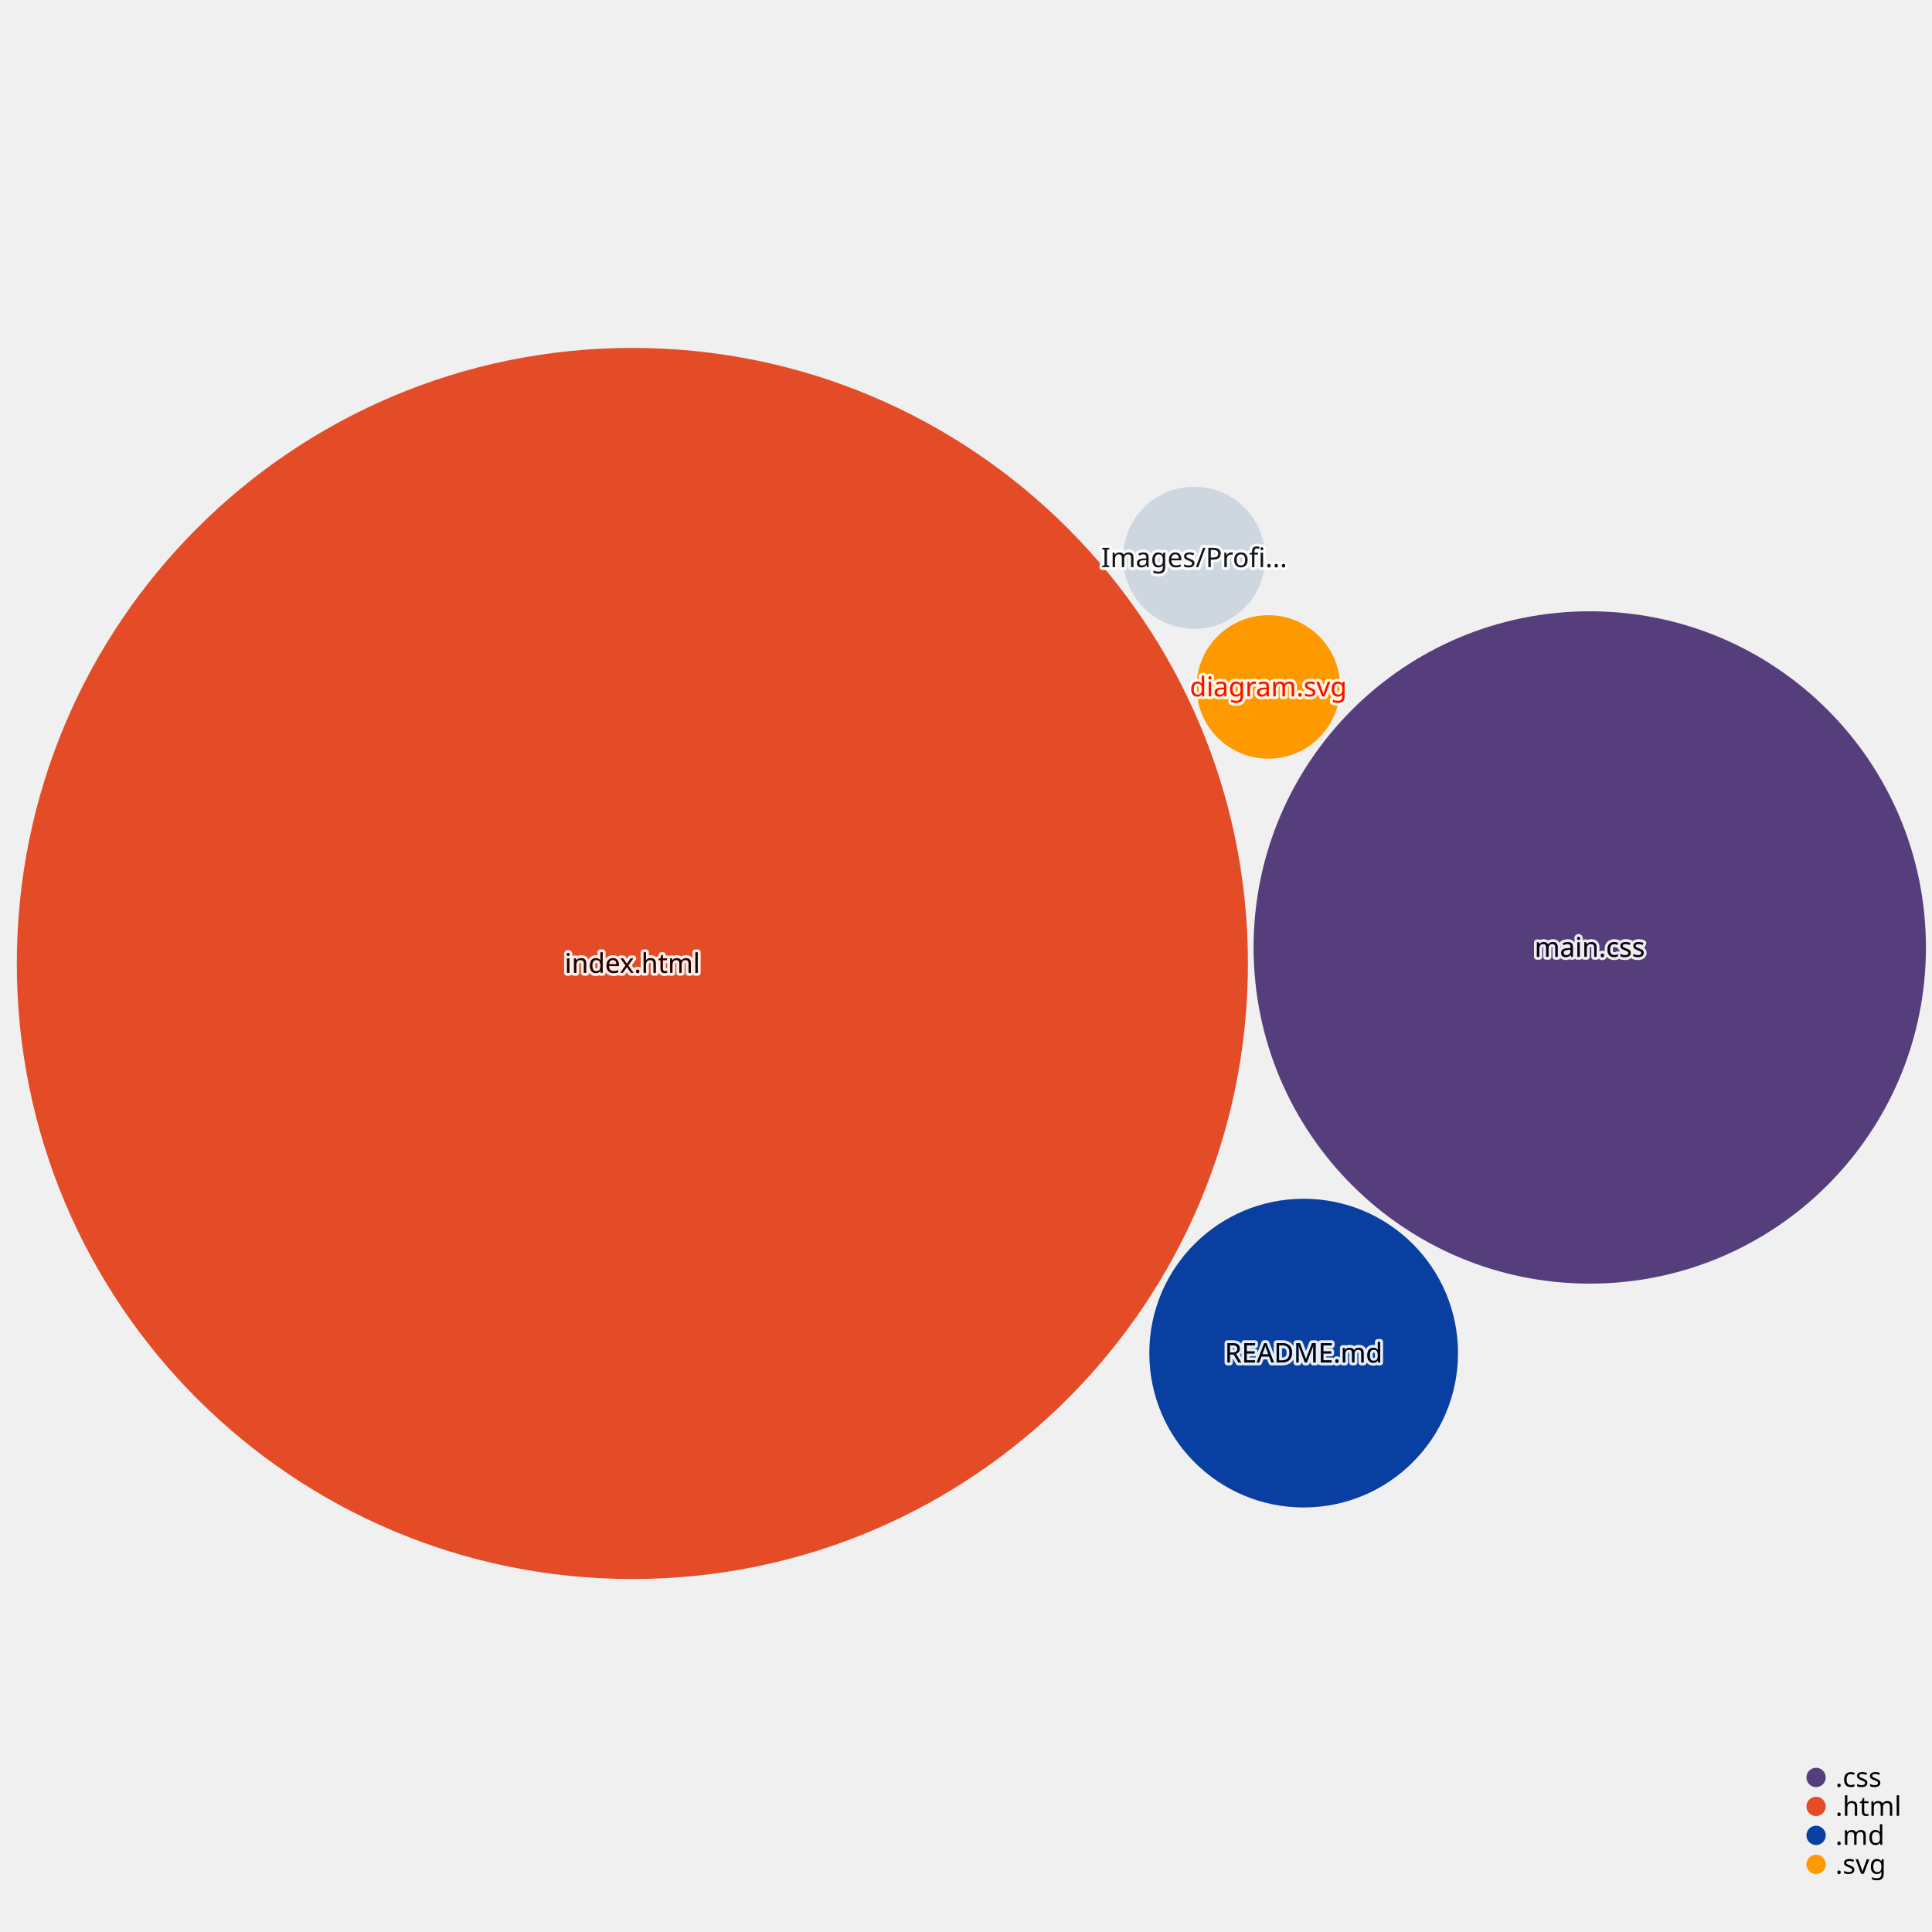
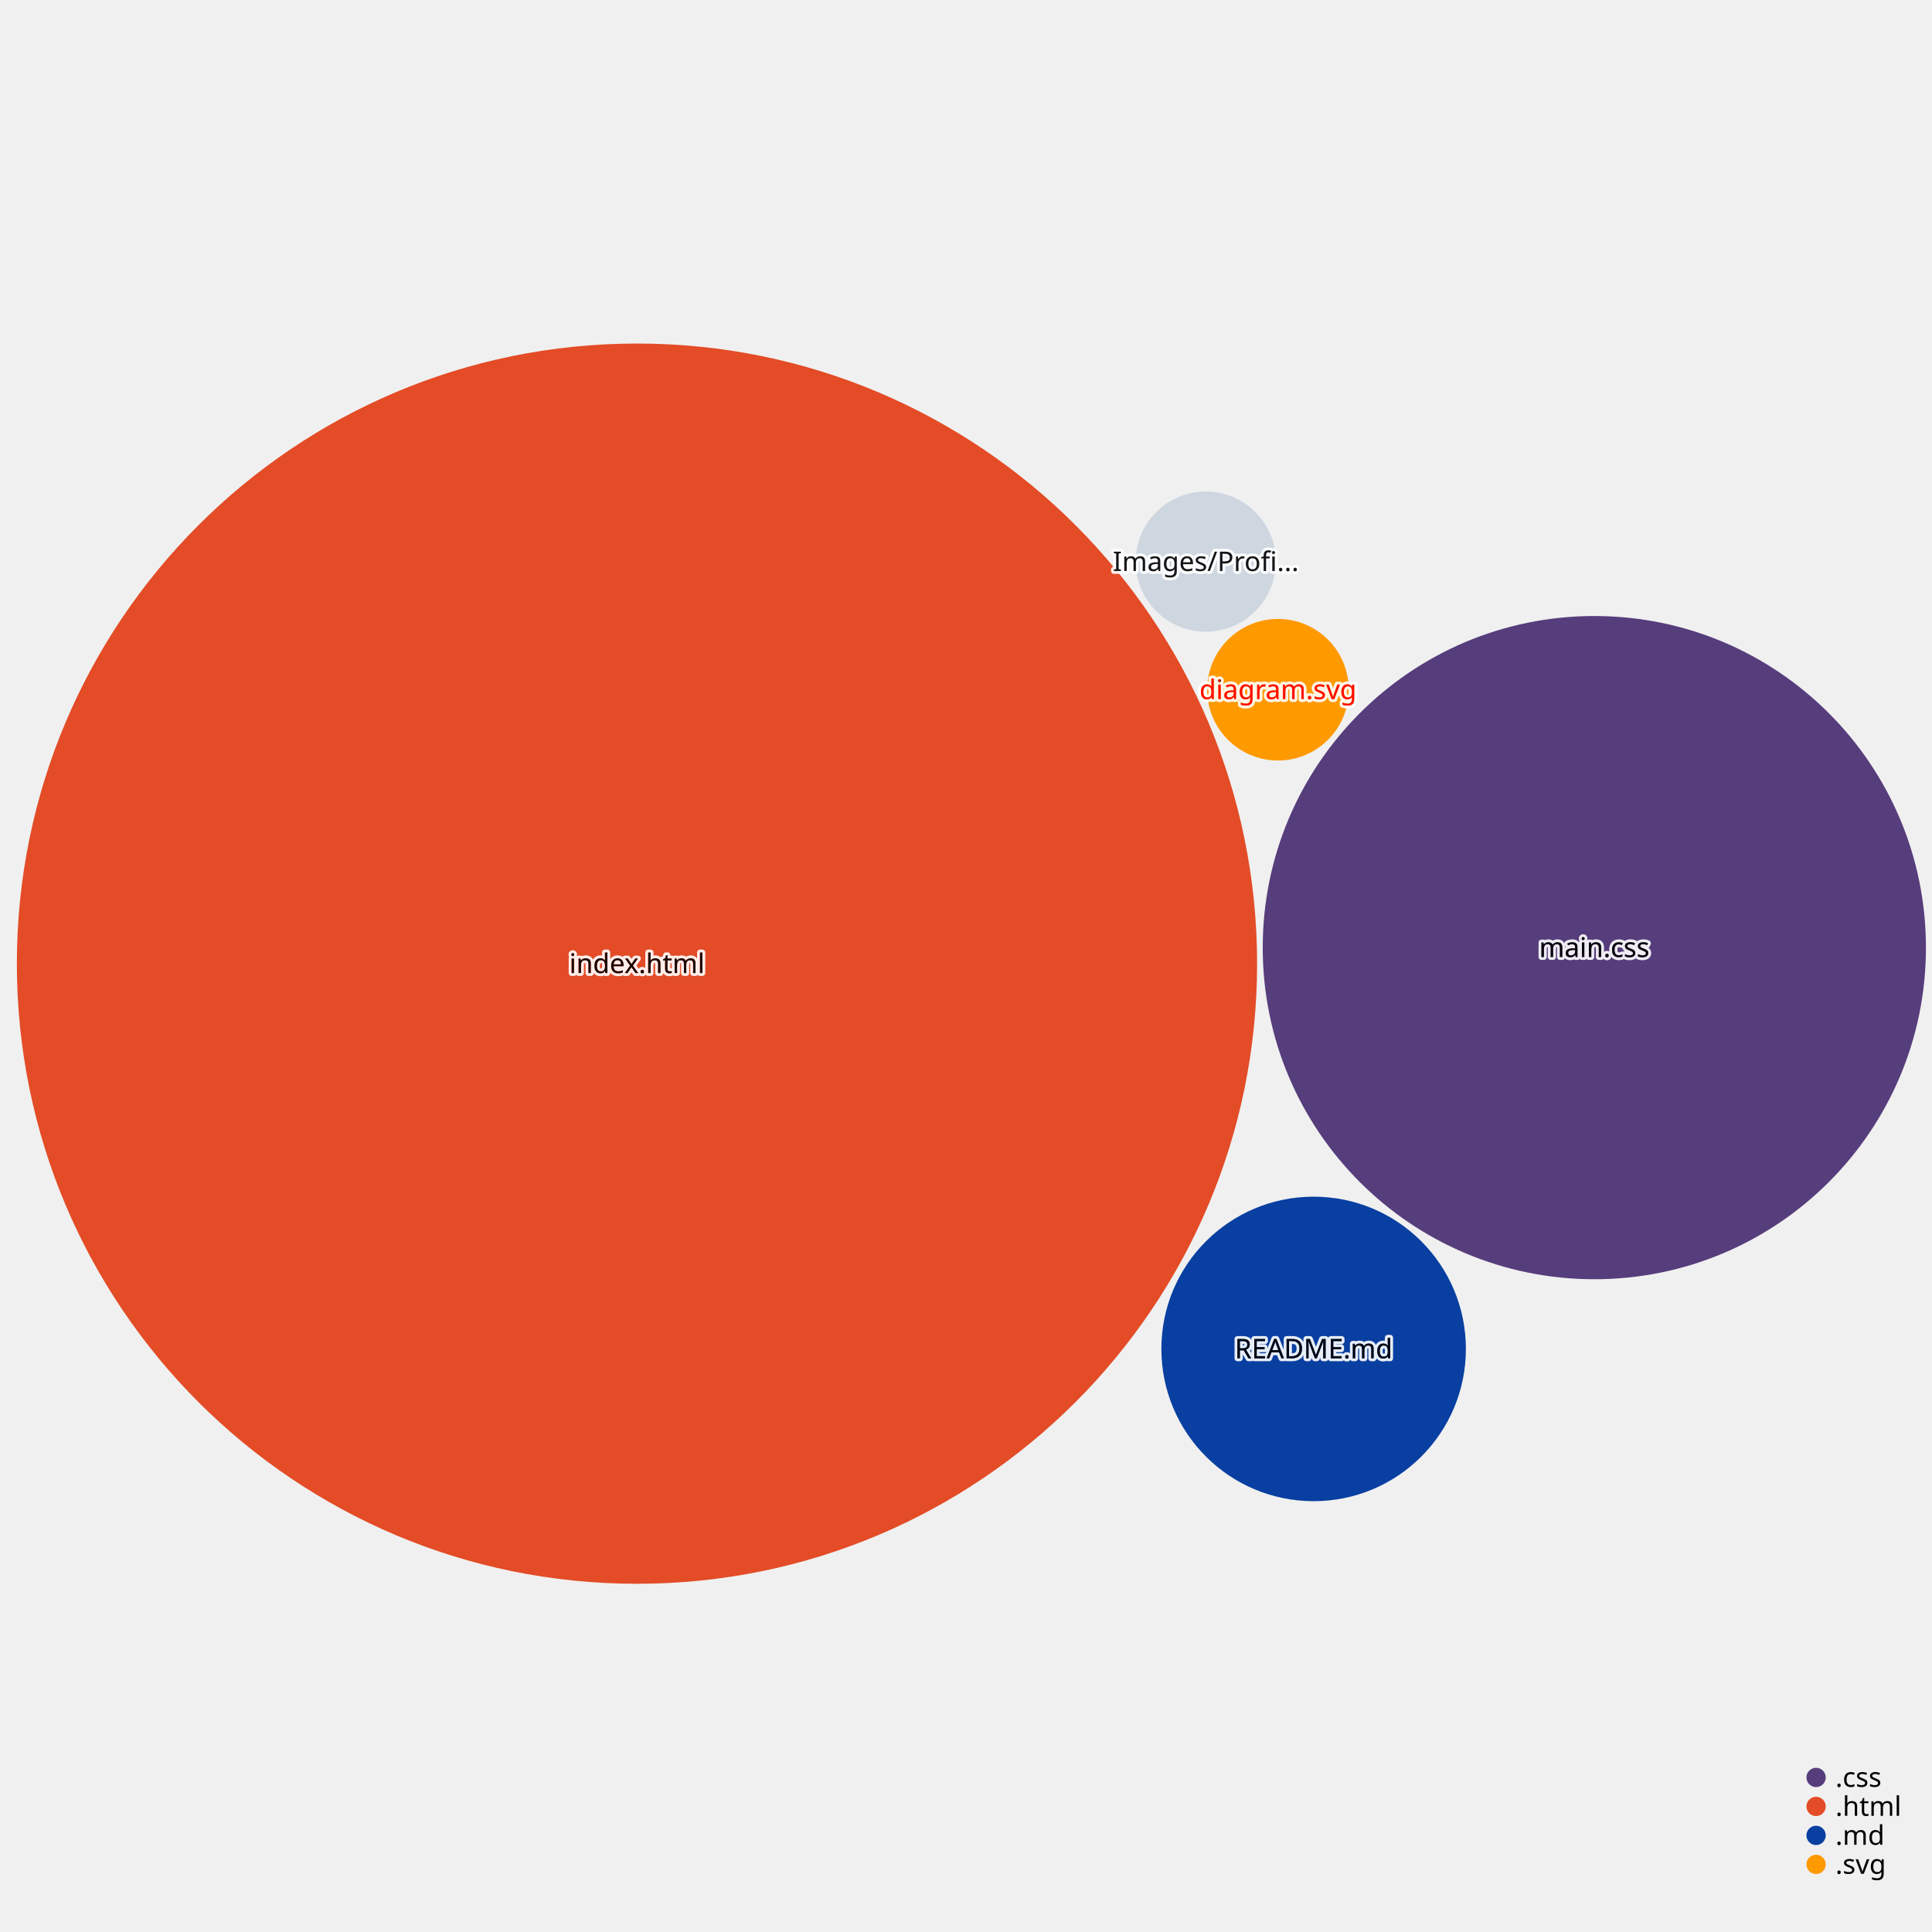
<svg xmlns="http://www.w3.org/2000/svg" width="1000" height="1000" style="background:white;font-family:sans-serif;overflow:visible">
  <defs>
    <filter id="glow" x="-50%" y="-50%" width="200%" height="200%">
      <feGaussianBlur stdDeviation="4" result="coloredBlur" />
      <feMerge>
        <feMergeNode in="coloredBlur" />
        <feMergeNode in="SourceGraphic" />
      </feMerge>
    </filter>
  </defs>
-   <g style="fill:#e34c26;transition:transform 0s ease-out, fill 0.1s ease-out" transform="translate(327.3145, 498.6902)">
-     <circle style="transition:all 0.5s ease-out" r="318.61" stroke-width="0" stroke="#374151" />
+   <g style="fill:#e34c26;transition:transform 0s ease-out, fill 0.1s ease-out" transform="translate(329.7009, 498.789)">
+     <circle style="transition:all 0.5s ease-out" r="320.973" stroke-width="0" stroke="#374151" />
  </g>
-   <g style="fill:#563d7c;transition:transform 0s ease-out, fill 0.1s ease-out" transform="translate(822.856, 490.402)">
-     <circle style="transition:all 0.5s ease-out" r="174.001" stroke-width="0" stroke="#374151" />
+   <g style="fill:#563d7c;transition:transform 0s ease-out, fill 0.1s ease-out" transform="translate(825.2228, 490.491)">
+     <circle style="transition:all 0.5s ease-out" r="171.638" stroke-width="0" stroke="#374151" />
  </g>
-   <g style="fill:#083fa1;transition:transform 0s ease-out, fill 0.1s ease-out" transform="translate(674.7684, 700.3725)">
-     <circle style="transition:all 0.5s ease-out" r="79.891" stroke-width="0" stroke="#374151" />
+   <g style="fill:#083fa1;transition:transform 0s ease-out, fill 0.1s ease-out" transform="translate(679.9335, 698.2011)">
+     <circle style="transition:all 0.5s ease-out" r="78.806" stroke-width="0" stroke="#374151" />
  </g>
-   <g style="fill:#ff9900;transition:transform 0s ease-out, fill 0.1s ease-out" transform="translate(656.492, 355.564)">
-     <circle style="transition:all 0.5s ease-out" r="37.139" stroke-width="0" stroke="#374151" />
+   <g style="fill:#ff9900;transition:transform 0s ease-out, fill 0.1s ease-out" transform="translate(661.478, 356.9981)">
+     <circle style="transition:all 0.5s ease-out" r="36.634" stroke-width="0" stroke="#374151" />
  </g>
-   <g style="fill:#CED6E0;transition:transform 0s ease-out, fill 0.1s ease-out" transform="translate(618.0832, 288.699)">
-     <circle style="transition:all 0.5s ease-out" r="36.773" stroke-width="0" stroke="#374151" />
+   <g style="fill:#CED6E0;transition:transform 0s ease-out, fill 0.1s ease-out" transform="translate(624.1139, 290.6937)">
+     <circle style="transition:all 0.5s ease-out" r="36.273" stroke-width="0" stroke="#374151" />
  </g>
-   <g style="fill:#e34c26;transition:transform 0s ease-out" transform="translate(327.3145, 498.6902)">
+   <g style="fill:#e34c26;transition:transform 0s ease-out" transform="translate(329.7009, 498.789)">
    <text style="pointer-events:none;opacity:0.9;font-size:14px;font-weight:500;transition:all 0.5s ease-out" fill="#4B5563" text-anchor="middle" dominant-baseline="middle" stroke="white" stroke-width="3" stroke-linejoin="round">index.html</text>
    <text style="pointer-events:none;opacity:1;font-size:14px;font-weight:500;transition:all 0.5s ease-out" text-anchor="middle" dominant-baseline="middle">index.html</text>
    <text style="pointer-events:none;opacity:0.9;font-size:14px;font-weight:500;mix-blend-mode:color-burn;transition:all 0.5s ease-out" fill="#110101" text-anchor="middle" dominant-baseline="middle">index.html</text>
  </g>
-   <g style="fill:#563d7c;transition:transform 0s ease-out" transform="translate(822.856, 490.402)">
+   <g style="fill:#563d7c;transition:transform 0s ease-out" transform="translate(825.2228, 490.491)">
    <text style="pointer-events:none;opacity:0.9;font-size:14px;font-weight:500;transition:all 0.5s ease-out" fill="#4B5563" text-anchor="middle" dominant-baseline="middle" stroke="white" stroke-width="3" stroke-linejoin="round">main.css</text>
    <text style="pointer-events:none;opacity:1;font-size:14px;font-weight:500;transition:all 0.5s ease-out" text-anchor="middle" dominant-baseline="middle">main.css</text>
    <text style="pointer-events:none;opacity:0.9;font-size:14px;font-weight:500;mix-blend-mode:color-burn;transition:all 0.5s ease-out" fill="#110101" text-anchor="middle" dominant-baseline="middle">main.css</text>
  </g>
-   <g style="fill:#083fa1;transition:transform 0s ease-out" transform="translate(674.7684, 700.3725)">
+   <g style="fill:#083fa1;transition:transform 0s ease-out" transform="translate(679.9335, 698.2011)">
    <text style="pointer-events:none;opacity:0.9;font-size:14px;font-weight:500;transition:all 0.5s ease-out" fill="#4B5563" text-anchor="middle" dominant-baseline="middle" stroke="white" stroke-width="3" stroke-linejoin="round">README.md</text>
    <text style="pointer-events:none;opacity:1;font-size:14px;font-weight:500;transition:all 0.5s ease-out" text-anchor="middle" dominant-baseline="middle">README.md</text>
    <text style="pointer-events:none;opacity:0.9;font-size:14px;font-weight:500;mix-blend-mode:color-burn;transition:all 0.5s ease-out" fill="#110101" text-anchor="middle" dominant-baseline="middle">README.md</text>
  </g>
-   <g style="fill:#ff9900;transition:transform 0s ease-out" transform="translate(656.492, 355.564)">
+   <g style="fill:#ff9900;transition:transform 0s ease-out" transform="translate(661.478, 356.9981)">
    <text style="pointer-events:none;opacity:0.9;font-size:14px;font-weight:500;transition:all 0.5s ease-out" fill="#4B5563" text-anchor="middle" dominant-baseline="middle" stroke="white" stroke-width="3" stroke-linejoin="round">diagram.svg</text>
    <text style="pointer-events:none;opacity:1;font-size:14px;font-weight:500;transition:all 0.5s ease-out" text-anchor="middle" dominant-baseline="middle">diagram.svg</text>
    <text style="pointer-events:none;opacity:0.9;font-size:14px;font-weight:500;mix-blend-mode:color-burn;transition:all 0.5s ease-out" fill="#110101" text-anchor="middle" dominant-baseline="middle">diagram.svg</text>
  </g>
-   <g style="fill:#CED6E0;transition:transform 0s ease-out" transform="translate(618.0832, 288.699)">
+   <g style="fill:#CED6E0;transition:transform 0s ease-out" transform="translate(624.1139, 290.6937)">
    <text style="pointer-events:none;opacity:0.9;font-size:14px;font-weight:500;transition:all 0.5s ease-out" fill="#4B5563" text-anchor="middle" dominant-baseline="middle" stroke="white" stroke-width="3" stroke-linejoin="round">Images/Profi...</text>
    <text style="pointer-events:none;opacity:1;font-size:14px;font-weight:500;transition:all 0.5s ease-out" text-anchor="middle" dominant-baseline="middle">Images/Profi...</text>
    <text style="pointer-events:none;opacity:0.9;font-size:14px;font-weight:500;mix-blend-mode:color-burn;transition:all 0.5s ease-out" fill="#110101" text-anchor="middle" dominant-baseline="middle">Images/Profi...</text>
  </g>
  <g transform="translate(940, 920)">
    <g transform="translate(0, 0)">
      <circle r="5" fill="#563d7c" />
      <text x="10" style="font-size:14px;font-weight:300" dominant-baseline="middle">.css</text>
    </g>
    <g transform="translate(0, 15)">
      <circle r="5" fill="#e34c26" />
      <text x="10" style="font-size:14px;font-weight:300" dominant-baseline="middle">.html</text>
    </g>
    <g transform="translate(0, 30)">
      <circle r="5" fill="#083fa1" />
      <text x="10" style="font-size:14px;font-weight:300" dominant-baseline="middle">.md</text>
    </g>
    <g transform="translate(0, 45)">
      <circle r="5" fill="#ff9900" />
      <text x="10" style="font-size:14px;font-weight:300" dominant-baseline="middle">.svg</text>
    </g>
    <g fill="#9CA3AF" style="font-weight:300;font-style:italic;font-size:12px">each dot sized by file size</g>
  </g>
</svg>
